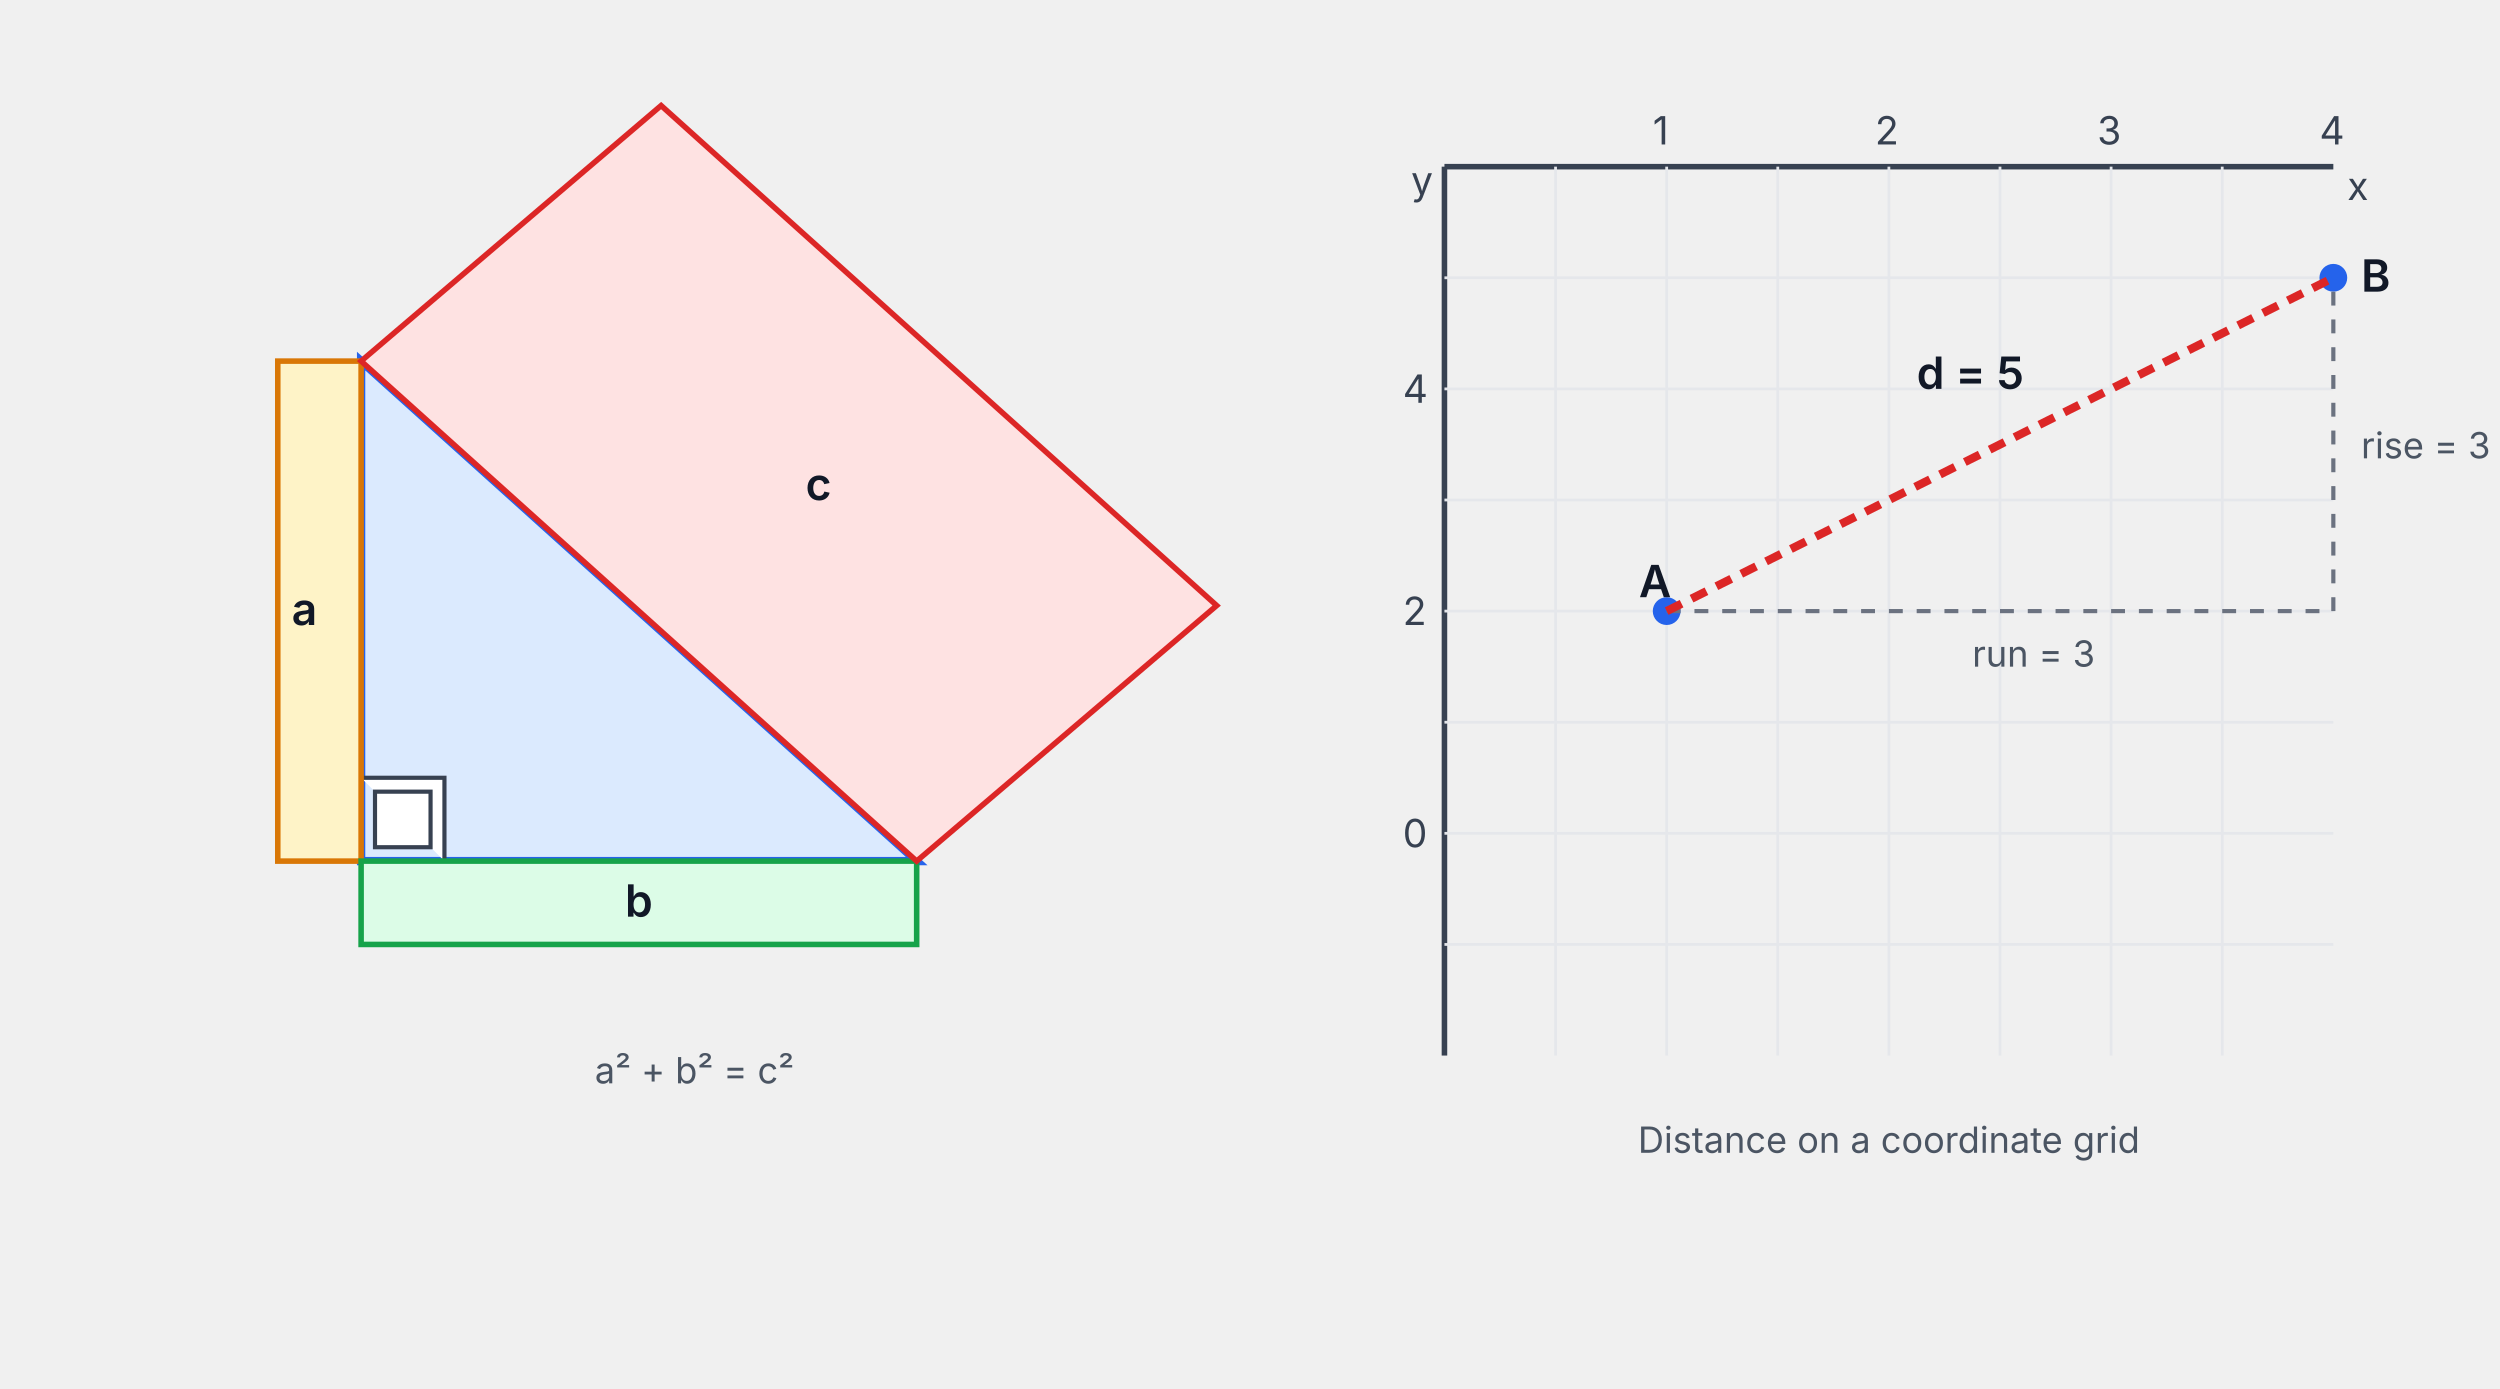
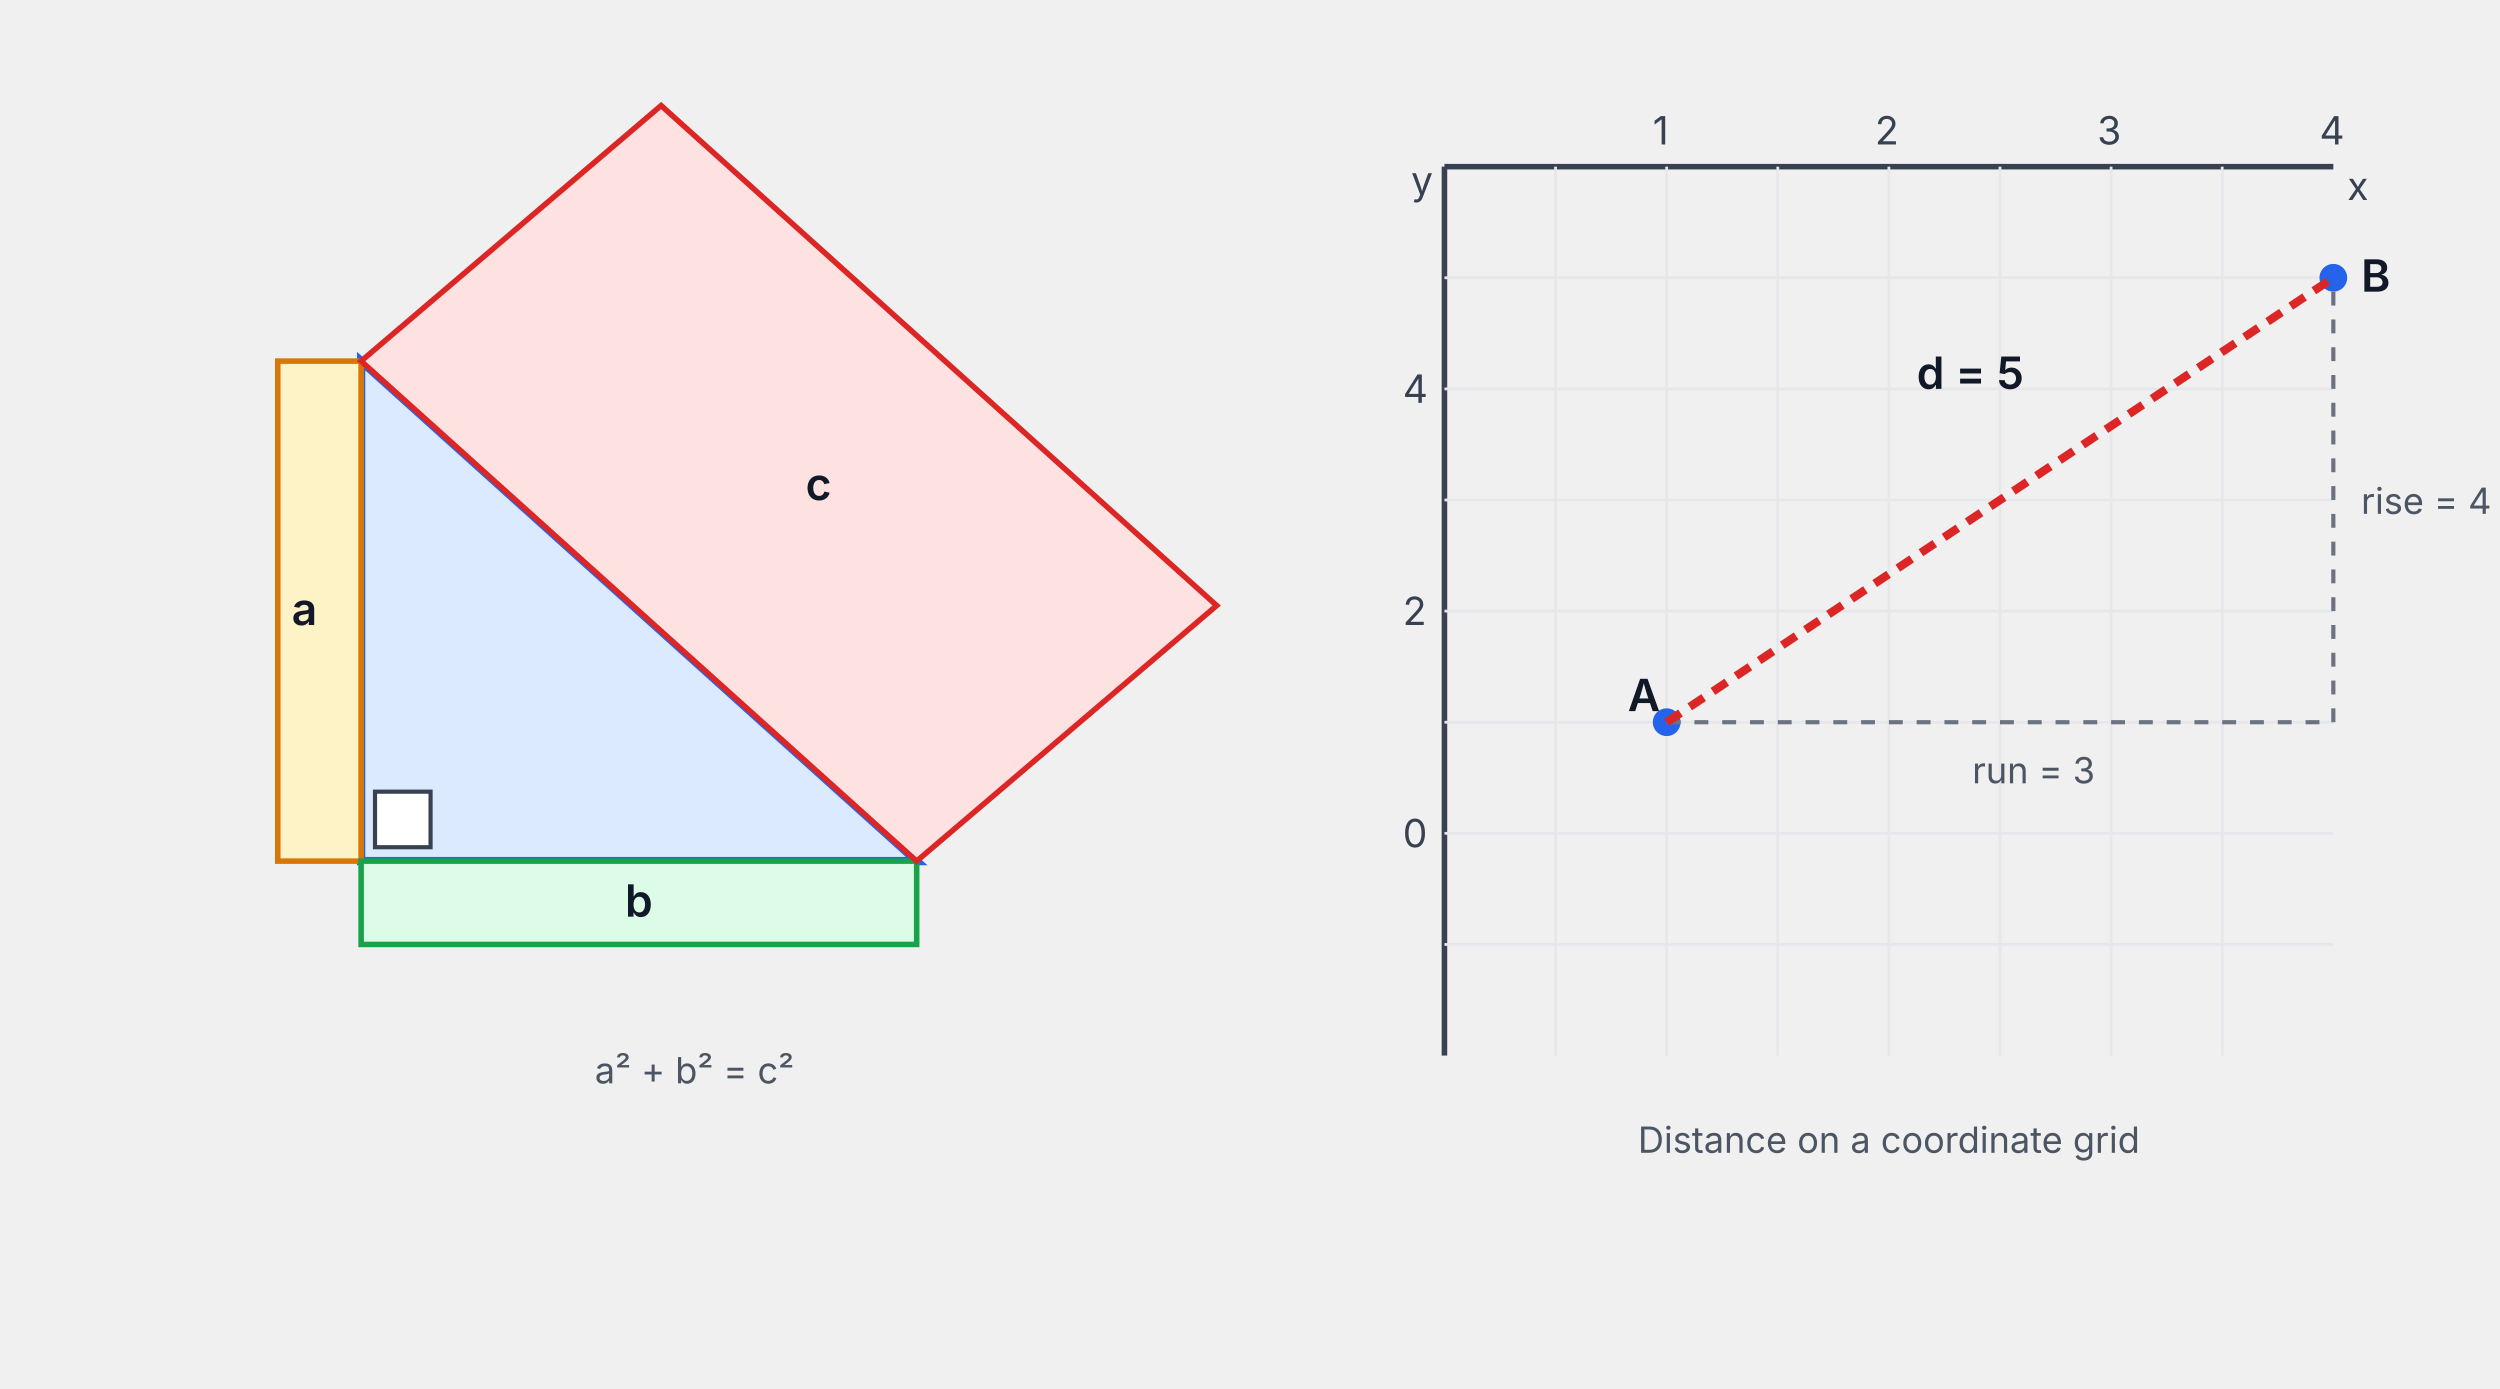
<svg xmlns="http://www.w3.org/2000/svg" viewBox="0 0 900 500" role="img" aria-labelledby="title desc">
  <style>
    text { font-family: system-ui, -apple-system, sans-serif; }
    .label { font-size: 14px; fill: #374151; }
    .math { font-size: 16px; fill: #111827; font-weight: 600; }
    .caption { font-size: 13px; fill: #4b5563; }
    .grid { stroke: #e5e7eb; stroke-width: 1; }
    .axis { stroke: #374151; stroke-width: 2; }
    .triangle { fill: #dbeafe; stroke: #2563eb; stroke-width: 3; }
    .square-a { fill: #fef3c7; stroke: #d97706; stroke-width: 2; }
    .square-b { fill: #dcfce7; stroke: #16a34a; stroke-width: 2; }
    .square-c { fill: #fee2e2; stroke: #dc2626; stroke-width: 2; }
    .right-angle { fill: #ffffff; stroke: #374151; stroke-width: 1.5; }
    .distance-line { stroke: #dc2626; stroke-width: 3; stroke-dasharray: 6,4; }
    .dashed { stroke: #6b7280; stroke-width: 1.5; stroke-dasharray: 5,5; fill: none; }
    .point { fill: #2563eb; }
  </style>
  <g transform="translate(80, 60)">
    <polygon points="50,250 250,250 50,70" class="triangle" />
-     <polyline points="80,250 80,220 50,220" class="right-angle" fill="none" />
    <polygon points="50,70 20,70 20,250 50,250" class="square-a" />
    <polygon points="50,250 250,250 250,280 50,280" class="square-b" />
    <polygon points="50,70 250,250 358,158 158,-22" class="square-c" />
    <text x="25" y="165" class="math" fill="#d97706">a</text>
    <text x="145" y="270" class="math" fill="#16a34a">b</text>
    <text x="210" y="120" class="math" fill="#dc2626">c</text>
    <rect x="55" y="225" width="20" height="20" fill="#ffffff" stroke="#374151" stroke-width="1.5" />
    <text x="170" y="330" text-anchor="middle" class="caption">a² + b² = c²</text>
  </g>
  <g transform="translate(520, 60)">
    <g>
      <line x1="0" y1="0" x2="320" y2="0" class="axis" />
      <line x1="0" y1="0" x2="0" y2="320" class="axis" />
      <line x1="40" y1="0" x2="40" y2="320" class="grid" />
      <line x1="80" y1="0" x2="80" y2="320" class="grid" />
      <line x1="120" y1="0" x2="120" y2="320" class="grid" />
      <line x1="160" y1="0" x2="160" y2="320" class="grid" />
      <line x1="200" y1="0" x2="200" y2="320" class="grid" />
      <line x1="240" y1="0" x2="240" y2="320" class="grid" />
      <line x1="280" y1="0" x2="280" y2="320" class="grid" />
      <line x1="0" y1="40" x2="320" y2="40" class="grid" />
      <line x1="0" y1="80" x2="320" y2="80" class="grid" />
      <line x1="0" y1="120" x2="320" y2="120" class="grid" />
      <line x1="0" y1="160" x2="320" y2="160" class="grid" />
      <line x1="0" y1="200" x2="320" y2="200" class="grid" />
      <line x1="0" y1="240" x2="320" y2="240" class="grid" />
      <line x1="0" y1="280" x2="320" y2="280" class="grid" />
      <text x="325" y="12" class="label">x</text>
      <text x="-12" y="10" class="label">y</text>
      <text x="-15" y="165" class="label">2</text>
      <text x="-15" y="85" class="label">4</text>
      <text x="-15" y="245" class="label">0</text>
      <text x="75" y="-8" class="label">1</text>
      <text x="155" y="-8" class="label">2</text>
      <text x="235" y="-8" class="label">3</text>
      <text x="315" y="-8" class="label">4</text>
    </g>
-     <circle cx="80" cy="160" r="5" class="point" />
+     <circle cx="80" cy="200" r="5" class="point" />
    <circle cx="320" cy="40" r="5" class="point" />
-     <line x1="80" y1="160" x2="320" y2="160" class="dashed" />
-     <line x1="320" y1="160" x2="320" y2="40" class="dashed" />
-     <line x1="80" y1="160" x2="320" y2="40" class="distance-line" />
-     <text x="70" y="155" class="math" fill="#2563eb">A</text>
+     <line x1="80" y1="200" x2="320" y2="200" class="dashed" />
+     <line x1="320" y1="200" x2="320" y2="40" class="dashed" />
+     <line x1="80" y1="200" x2="320" y2="40" class="distance-line" />
+     <text x="66" y="196" class="math" fill="#2563eb">A</text>
    <text x="330" y="45" class="math" fill="#2563eb">B</text>
-     <text x="190" y="180" class="caption">run = 3</text>
-     <text x="330" y="105" class="caption">rise = 3</text>
+     <text x="190" y="222" class="caption">run = 3</text>
+     <text x="330" y="125" class="caption">rise = 4</text>
    <text x="170" y="80" class="math" fill="#dc2626">d = 5</text>
    <text x="160" y="355" text-anchor="middle" class="caption">Distance on a coordinate grid</text>
  </g>
</svg>
